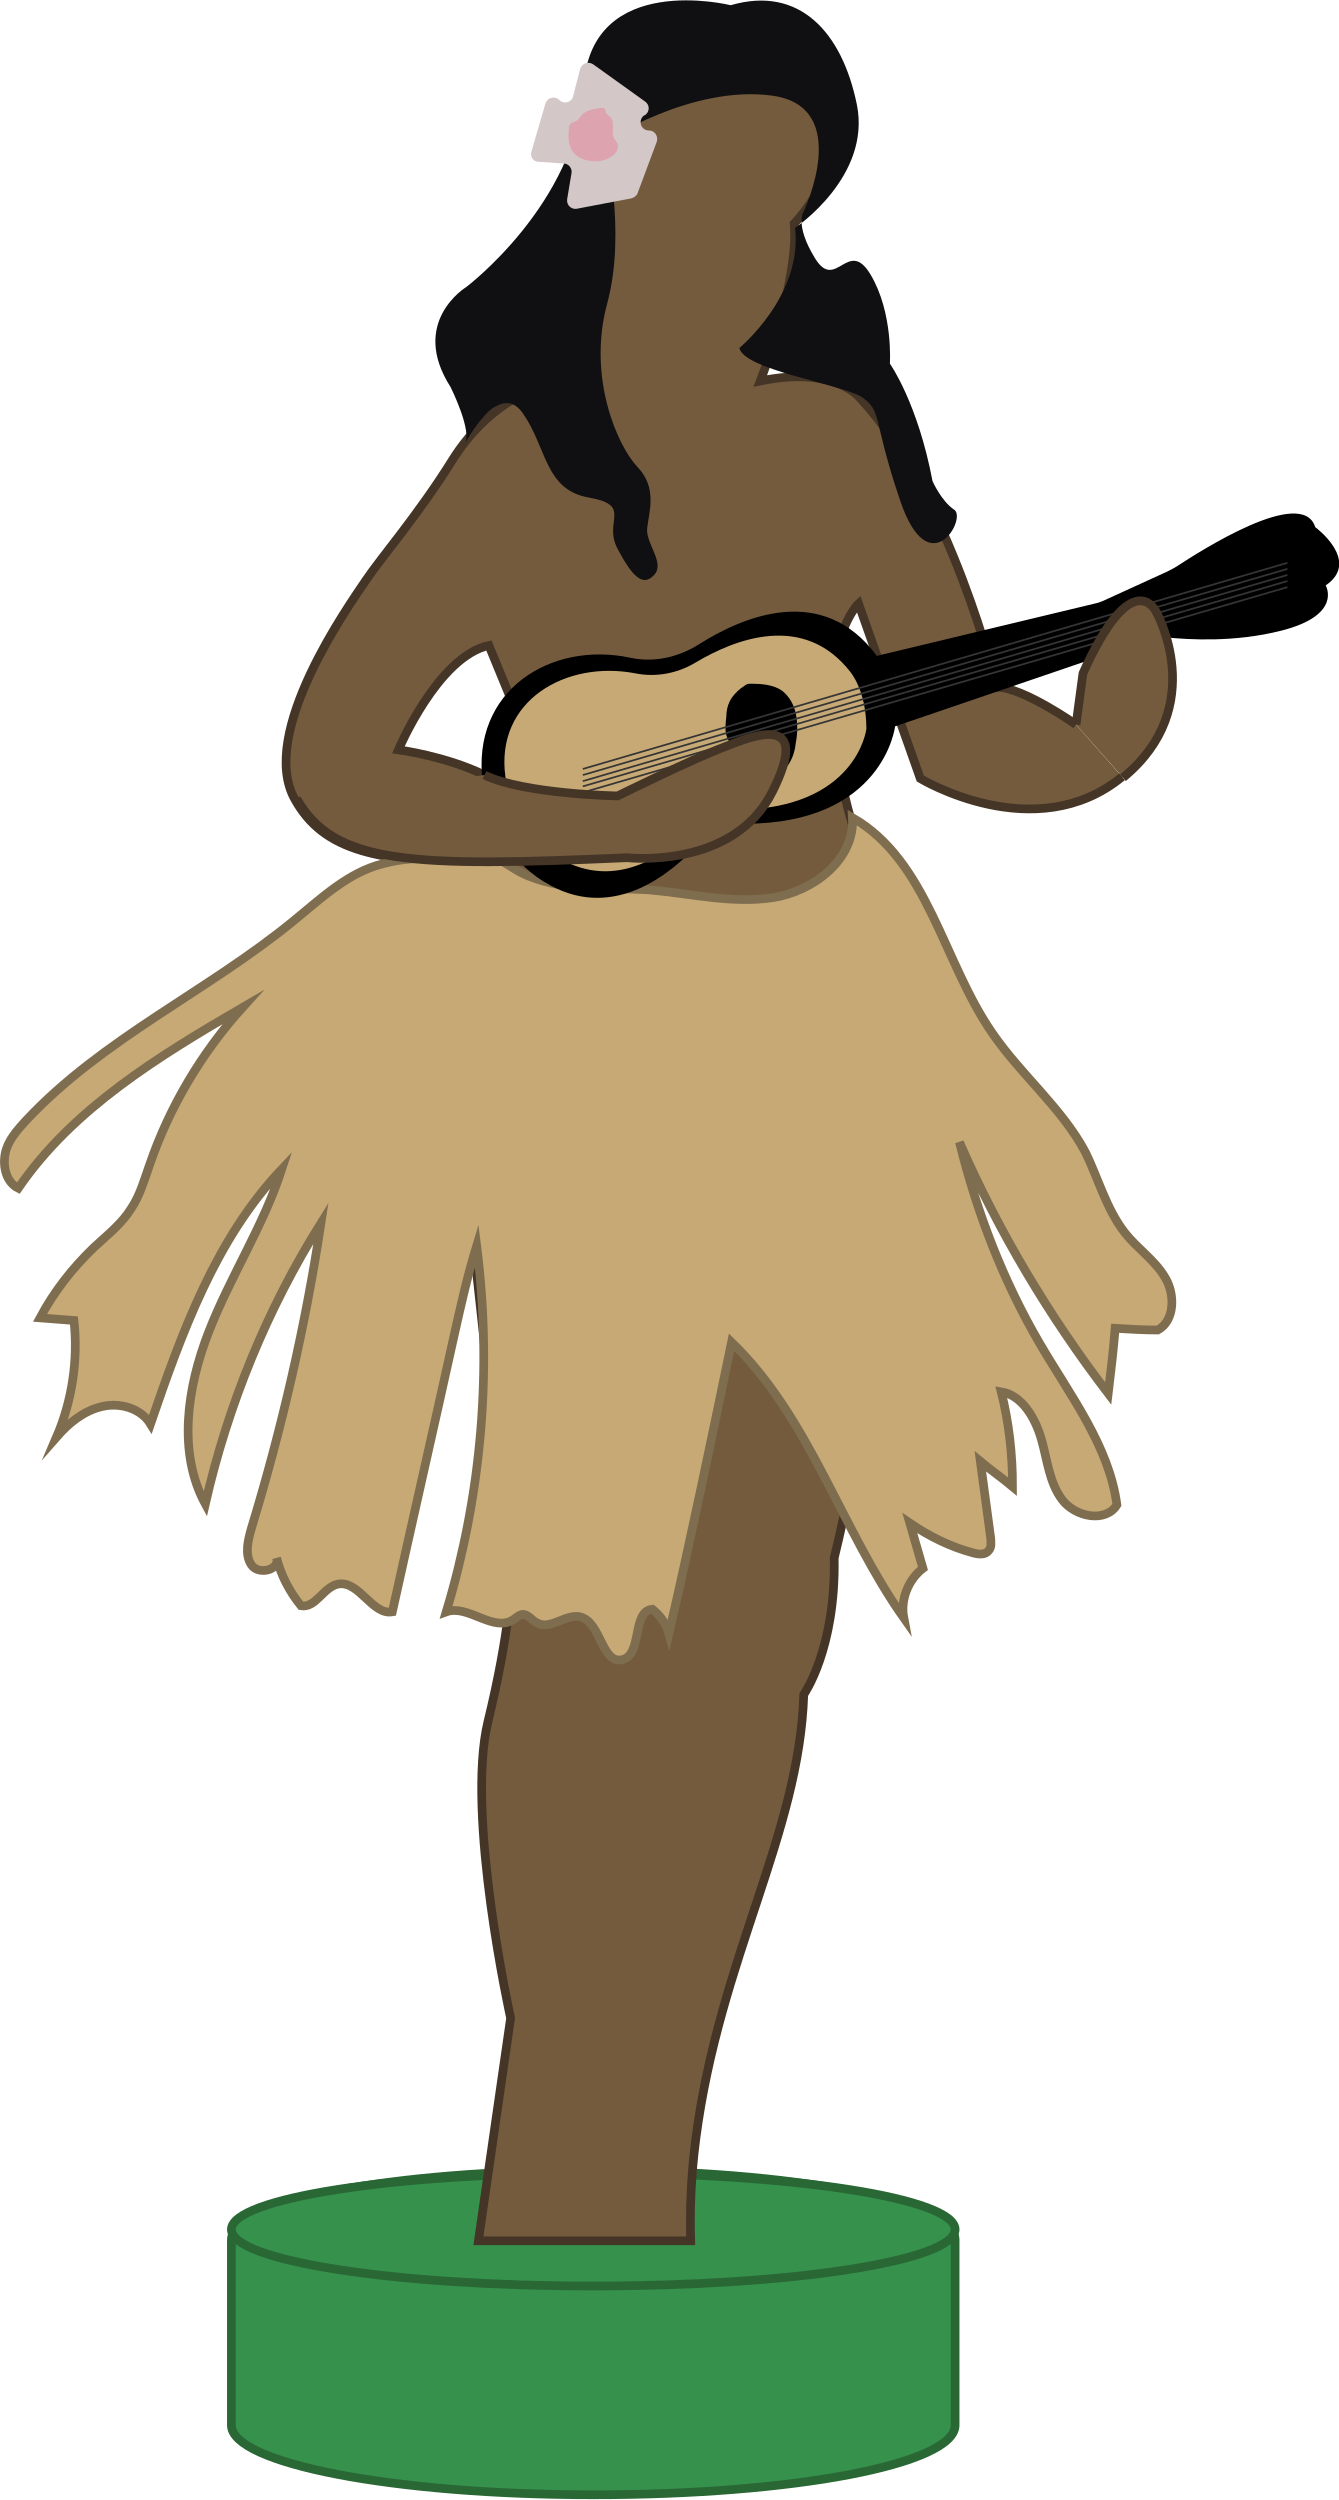
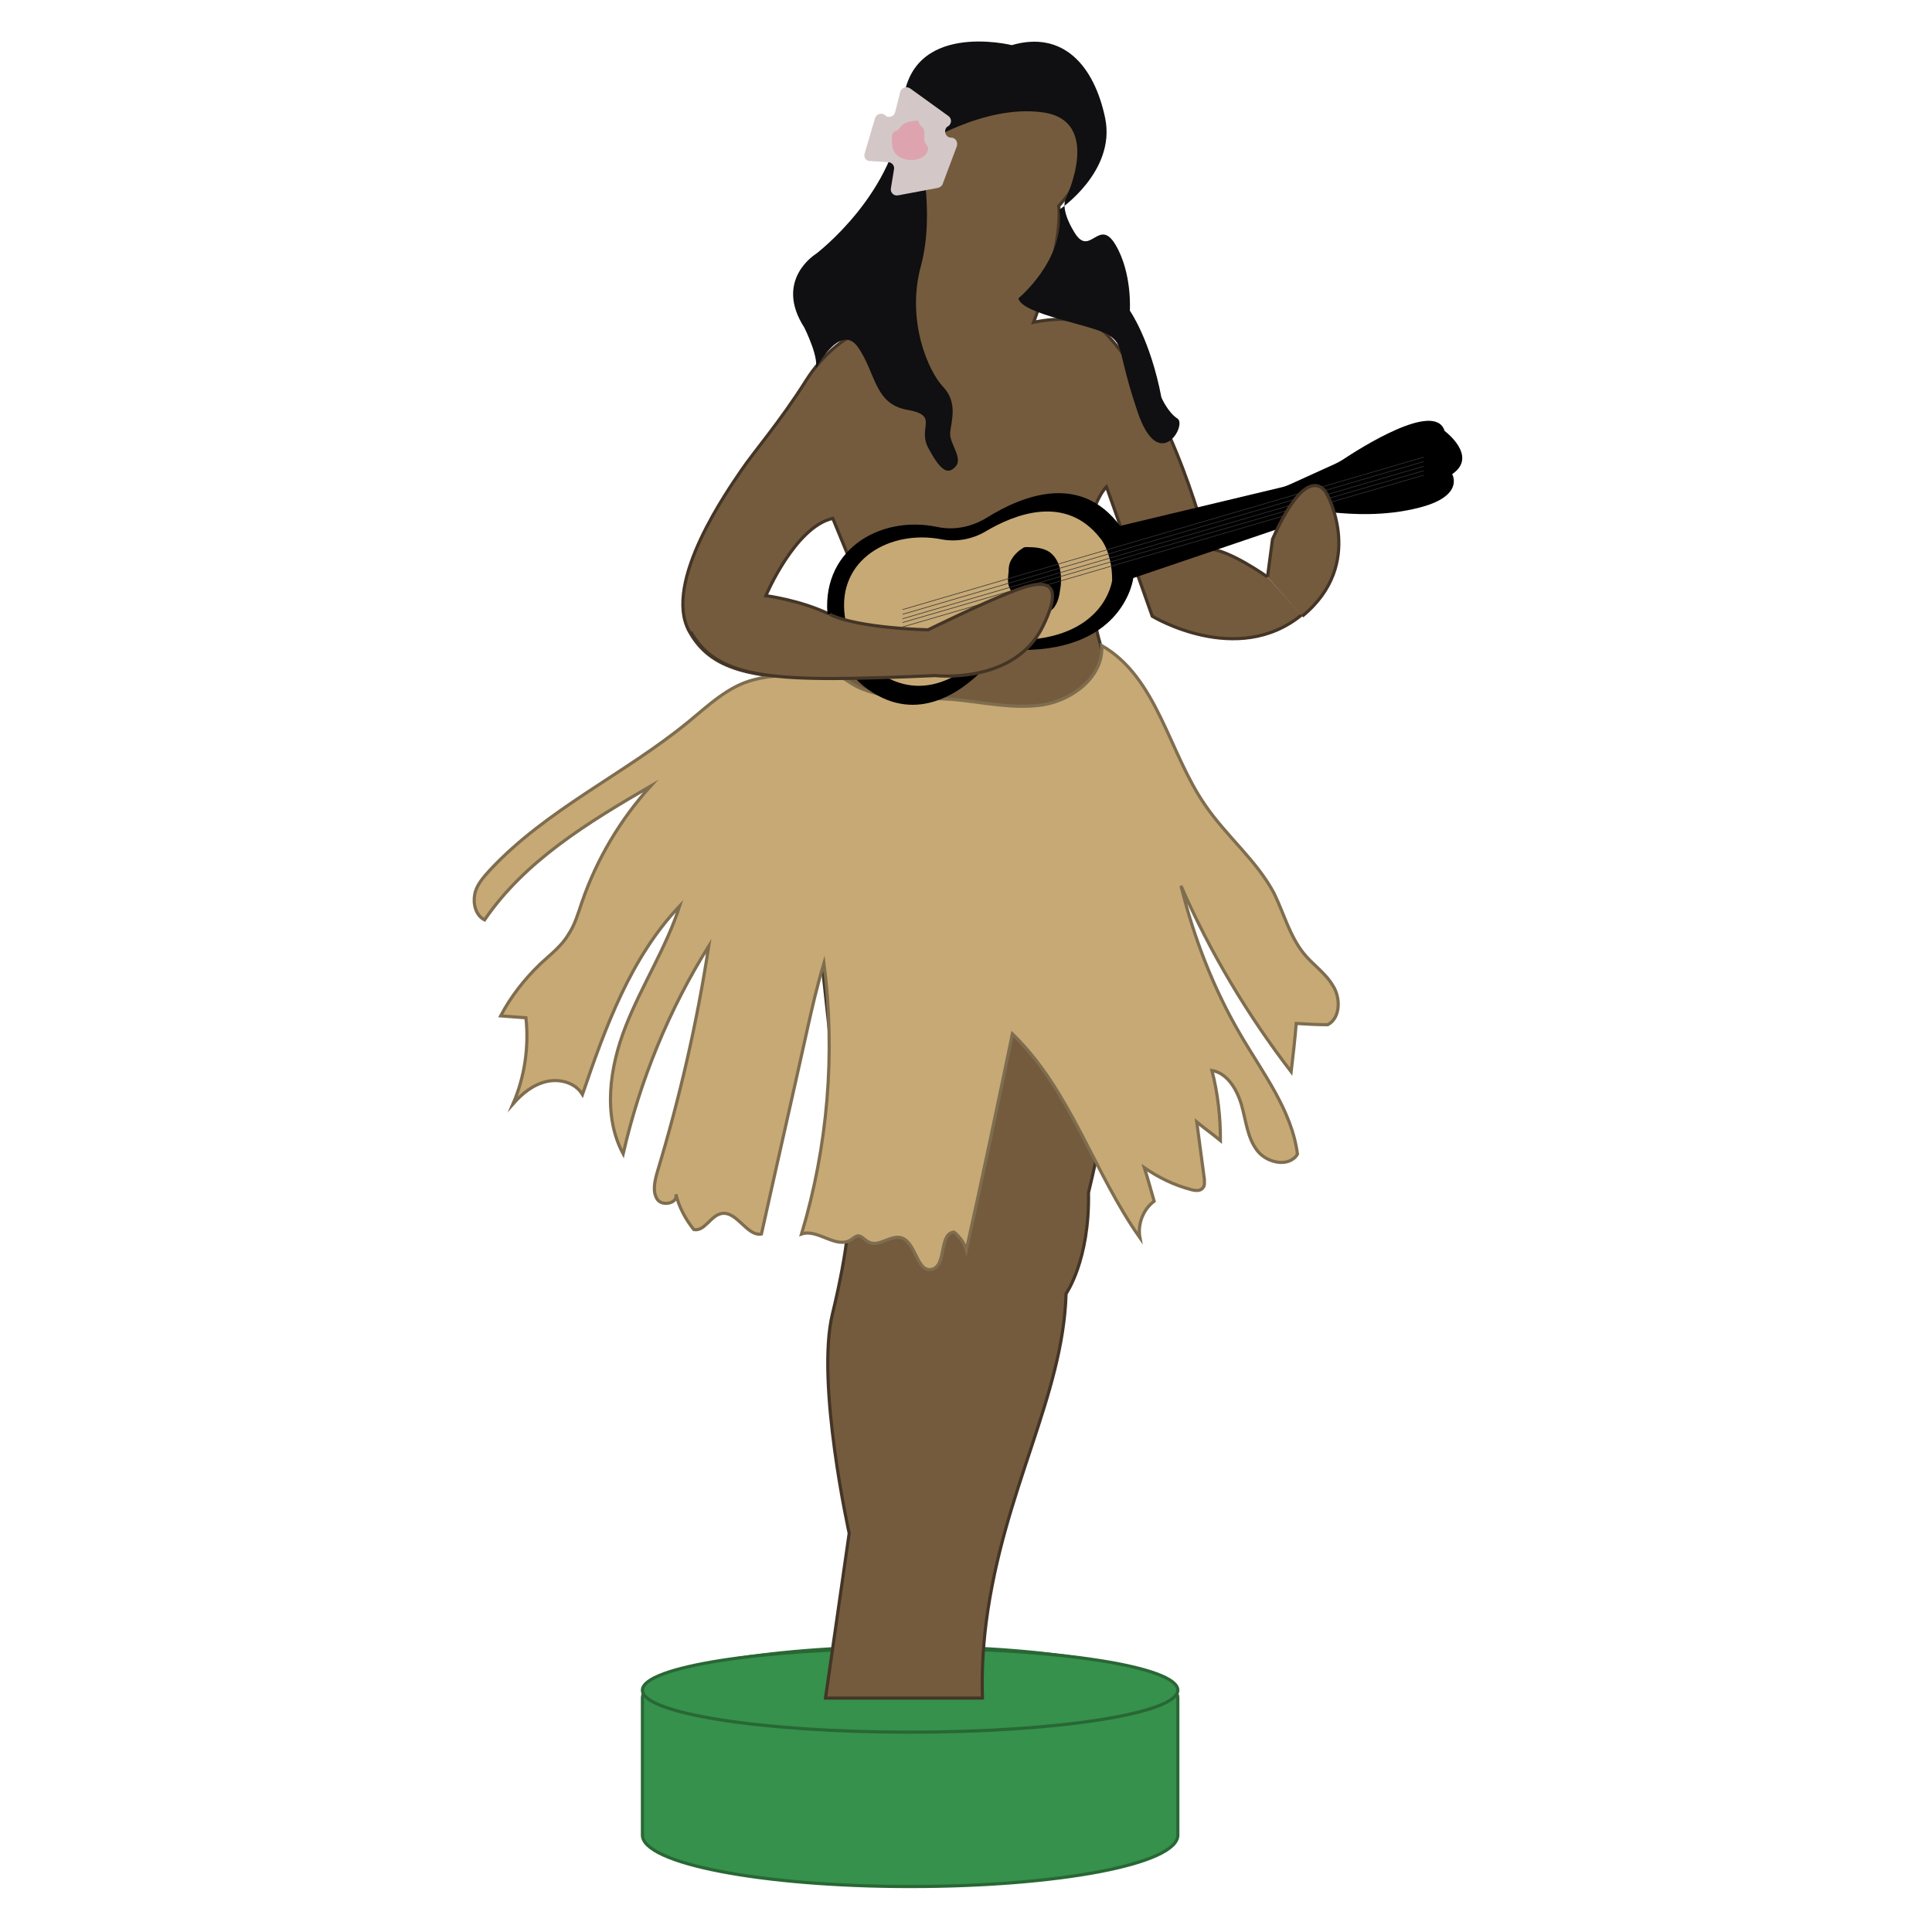
- <svg xmlns="http://www.w3.org/2000/svg" version="1.1" id="Layer_1" x="0px" y="0px" viewBox="0 0 153.9 287.4" enable-background="new 0 0 153.9 287.4" xml:space="preserve">
+ <svg xmlns="http://www.w3.org/2000/svg" version="1.1" id="Layer_1" x="0px" y="0px" viewBox="0 90 612 612" enable-background="new 0 90 612 612" xml:space="preserve">
  <g>
-     <path fill="#35914C" stroke="#296735" stroke-miterlimit="10" d="M109.8,257.5v21.3c0,4.5-18.6,8-41.6,8c-23,0-41.6-3.6-41.6-8   v-21.3c0-4.5,18.6-8,41.6-8C91.2,249.5,109.8,253.1,109.8,257.5z" />
-     <ellipse fill="#35914C" stroke="#296735" stroke-miterlimit="10" cx="68.2" cy="256.3" rx="41.6" ry="6.5" />
+     <g>
+       <path fill="#35914C" stroke="#296735" stroke-miterlimit="10" d="M373.1,627.9v43.4c0,9.2-37.9,16.3-84.8,16.3    s-84.8-7.3-84.8-16.3v-43.4c0-9.2,37.9-16.3,84.8-16.3S373.1,618.9,373.1,627.9z" />
+       <ellipse fill="#35914C" stroke="#296735" stroke-miterlimit="10" cx="288.3" cy="625.4" rx="84.8" ry="13.3" />
+     </g>
+     <path fill="#745B3E" stroke="#443526" stroke-miterlimit="10" d="M401.4,272.7c0,0-12.4-8.8-18.6-8.8c0,0-11-45.3-32-67.7   c0,0-5.7-7.7-23.4-4.1c0,0,9.2-23.4,8-36.9c0,0,12.4-12.6,8.4-25.3s-19.8-9.6-19.8-9.6s-31.6-0.6-38.1,24.5s-12,49.5-12,49.5   s-10.4,3.3-18.6,16.3c-8.2,13-16.7,22.8-20.4,28.3c-3.7,5.5-25.3,35.7-16.5,51.2c6.7,12,19.2,15.1,47.9,14.9l-12,34.2l14.7,135   c0,0,0,10.2-5.3,32c-5.3,21.8,5.3,69.5,5.3,69.5l-7.5,52.2h49.7c-0.2-6.7,0-14.7,1.2-24.1c5.5-42,24.3-71.3,25.3-104   c0,0,7.5-10.6,7.1-32c0,0,27.1-108.7,8.6-158.8c-18.6-50.1-2.9-64.8-2.9-64.8l14.5,41c0,0,26.9,16.3,47.3-0.4 M262.8,284.6   c-9.2-4.5-20.2-5.9-20.2-5.9s9.2-21.8,21.2-24.5l11.4,27.7l-2,5.5C269.1,286.8,265.5,285.8,262.8,284.6z" />
+     <path fill="#100F11" d="M322.6,184.5c0,0,14.9-12.2,13-28.1c0,0,17.9-12,14.5-28.9c-3.5-16.9-13.5-27.9-29.6-23.2   c0,0-32.8-8.2-34.5,19.2s-27.5,46.9-27.5,46.9s-13.5,8.2-3.7,23.4c0,0,5.3,10.6,3.3,13.5c0,0,8-15.5,13.7-7.3   c5.7,8.2,5.1,17.9,15.5,19.8c10.4,1.8,3.3,5.5,6.7,12c3.5,6.5,5.9,9,8.6,6.1c2.7-2.9-2-7.3-1.6-11c0.4-3.7,2.4-9.4-2.2-14.3   c-4.7-4.9-11.8-21-7.1-38.3s-0.6-37.9-0.6-37.9s20.4-13.5,39.3-10.8c19,2.7,7.3,27.1,7.3,27.1s-2.2,3.1,2.7,11   c4.9,8,7.7-5.1,13,3.9c5.3,9,4.5,20.8,4.5,20.8s6.5,9.2,10,27.5c0,0,2,4.7,5.1,6.7c3.1,2-5.9,17.7-12.6-2   c-6.7-19.8-4.1-21-9.2-24.5C345.8,192.8,323.6,189.6,322.6,184.5z" />
+     <path fill="#D3C8C7" d="M283.6,125.3l1.6-6.3c0.4-1.2,1.8-1.8,3.1-1l12.2,8.8c1,0.8,1,2.2,0,3.1l-0.4,0.2c-1.4,1.2-0.6,3.5,1.2,3.5   l0,0c1.4,0,2.2,1.4,1.8,2.7l-4.5,12c-0.2,0.6-0.8,1-1.4,1.2l-12.8,2.4c-1.2,0.2-2.4-0.8-2.2-2.2l1-6.1c0.2-1-0.6-2.2-1.8-2.2   l-5.9-0.4c-1.2,0-2-1.2-1.6-2.4l3.3-11.2c0.4-1.2,1.8-1.8,3.1-1l0.4,0.4C281.8,127.4,283.4,126.8,283.6,125.3z" />
+     <path fill="#DDA4B0" d="M285.4,130c1.2-1.4,3.1-1.6,4.9-1.8c0.2,0,0.4,0,0.6,0.2s0.2,0.6,0.4,1s0.6,0.6,0.8,0.8   c1.4,1.2,0.2,3.5,1,5.1c0.2,0.4,0.6,0.8,0.8,1.2c0.4,1-0.4,2.4-1.4,3.1c-2,1.4-4.9,1.4-7.1,0.4c-0.6-0.2-1-0.6-1.4-1   c-1.6-1.4-1.6-3.9-1.4-6.1c0-0.4,0.2-0.6,0.4-1c0.4-0.4,1.2-0.4,1.6-0.8C285,130.6,285.2,130.2,285.4,130z" />
+     <path fill="#C7A975" stroke="#7F6D4F" stroke-miterlimit="10" d="M320.7,417.5c18.3,17.7,25.7,43.8,40.4,64.6   c-0.8-4.3,1-9,4.5-11.6c-1-3.5-2-7.1-3.1-10.6c4.5,3.1,9.4,5.5,14.7,6.9c1.4,0.4,3.1,0.6,3.9-0.6c0.6-0.8,0.4-1.6,0.4-2.7   c-0.8-6.1-1.6-12-2.4-18.1c2.4,2,5.1,3.9,7.5,5.9c0-7.5-0.8-14.9-2.7-22.2c4.9,0.8,8,6.1,9.4,11c1.4,4.9,1.8,10.2,4.9,14.3   s10.2,5.5,12.8,1.2c-1.8-13.9-11-25.7-18.1-37.9c-8.6-14.7-14.7-30.6-18.8-47.1c9.2,21,21,40.8,34.9,58.9   c0.6-5.1,1.2-10.2,1.6-15.3c3.3,0.2,6.7,0.4,10,0.4c4.1-2.2,4.1-8.6,1.6-12.4c-2.4-4.1-6.5-6.7-9.4-10.4   c-4.3-5.5-6.1-12.4-9.2-18.8c-5.5-10.4-15.1-18.1-21.8-27.9c-11.6-16.7-15.1-40.4-32.8-50.6c0.6,9.8-9.2,17.3-18.8,18.8   c-9.6,1.4-19.4-1-28.9-1.8c-9.4-0.6-19,0.4-27.7-3.1c-3.3-1.2-4.1-2.2-7.1-3.9c-1.2-0.6-1.8-0.2-3.7,0c-7.5,0.2-14.7-1.6-23.9,0.8   c-8.2,2-14.5,8.2-21,13.5c-20.2,16.5-44.6,27.5-62.6,46.7c-2,2.2-4.3,4.7-4.9,7.7s0.2,6.7,3.1,8.2c12.8-18.8,33-31,52.6-42.4   c-9.6,10.6-17.1,23.2-21.8,36.9c-1.2,3.5-2.2,7.1-4.3,10.2c-2.2,3.7-5.7,6.3-8.8,9.2c-5.1,4.9-9.4,10.4-12.6,16.5   c2.7,0.2,5.3,0.4,8,0.6c1,9.2-0.4,18.8-4.1,27.3c2.9-3.3,6.3-6.1,10.6-7.1c4.3-1,9.2,0.4,11.4,4.1c7.3-21.4,15.3-43.4,30.8-59.7   c-4.3,13.3-12,25.1-17.1,38.1c-5.1,13-7.3,28.3-0.8,40.4c5.3-23.2,14.5-45.7,27.1-65.8c-3.7,24.3-9.2,48.1-16.3,71.6   c-0.8,2.9-1.6,6.1,0,8.6c1.6,2.4,6.7,1.2,5.9-1.6c1,4.1,3.1,8,5.7,11.2c3.5,0.6,5.3-4.5,8.8-5.1c4.9-0.8,8,7.3,12.6,6.5   c4.7-21.2,9.6-42.6,14.3-63.8c1.6-7.3,3.3-14.7,5.5-22c3.7,28.7,1.2,58.1-7.1,85.8c5.1-1.8,11,4.9,15.7,1.8c0.6-0.4,1.2-1,2-1.2   c1.4-0.2,2.2,1.4,3.7,2c3.1,1.6,6.9-2.4,10.2-1.4c4.7,1.4,4.9,11,9.6,10c4.9-1,2.2-11.4,7.1-11.8c1.8,1.4,3.3,3.5,3.9,5.7   C311.3,462.7,316,440.1,320.7,417.5z" />
+     <g>
+       <path d="M354.8,256.6l51-12.2c1-0.2,2-0.6,2.9-1l14.3-6.5c0.8-0.4,1.6-0.8,2.2-1.2c5.3-3.5,29.4-19,32.4-9.2c0,0,10.8,8,2.4,13.7    c0,0,4.1,6.9-10.4,10.6c-11.2,2.9-22,2-26.5,1.6c-1.4-0.2-2.9,0-4.3,0.4L359,273.1c0,0-2.7,22.8-35.3,22.8c-4.1,0-8,1.6-10.8,4.7    c-6.3,6.9-19.6,17.9-34.7,9.8c-9-4.7-14.5-14.1-15.9-24.1c-2.9-21.8,16.1-33.2,34.5-29.4c5.5,1.2,11.2,0,16.1-3.1    C323.6,247.2,342.1,239.5,354.8,256.6z" />
+       <path fill="#C7A975" d="M352.3,273.8c0,0-2.2,19-31,19c-3.7,0-6.9,1.4-9.4,3.9c-5.5,5.7-17.1,14.9-30.4,8.2    c-8-3.9-12.8-11.6-13.9-19.8c-2.4-17.9,14.3-27.3,30.4-24.3c4.9,1,10,0,14.1-2.4c9.2-5.5,25.5-12,36.5,2.2    C348.4,260.3,352.3,264.6,352.3,273.8z" />
+       <path d="M329.5,284.4c1.8,0.2,3.7-0.8,4.7-2.4c1-1.6,1.4-3.3,1.6-5.1c0.4-2,0.4-4.3,0-6.5c-0.4-2-1.4-4.1-3.3-5.5    c-2-1.4-4.9-1.6-7.3-1.6c-0.4,0-0.6,0-1,0.2c-0.4,0.2-0.8,0.6-1.2,0.8c-1,0.8-2,1.8-2.7,3.1s-0.8,2.4-0.8,3.7    c-0.2,1.6-0.4,3.5,0.2,4.9c0.4,1,1,1.8,1.8,2.7c1.4,1.6,3.3,3.1,5.1,4.3C327.4,283.7,328.5,284.4,329.5,284.4z" />
+       <line fill="none" stroke="#353535" stroke-width="0.2" stroke-miterlimit="10" x1="285.9" y1="283.1" x2="451" y2="234.8" />
+       <line fill="none" stroke="#353535" stroke-width="0.2" stroke-miterlimit="10" x1="285.9" y1="284.6" x2="451" y2="236.2" />
+       <line fill="none" stroke="#353535" stroke-width="0.2" stroke-miterlimit="10" x1="285.9" y1="286" x2="451" y2="237.7" />
+       <line fill="none" stroke="#353535" stroke-width="0.2" stroke-miterlimit="10" x1="285.9" y1="287.2" x2="451" y2="239.1" />
+       <line fill="none" stroke="#353535" stroke-width="0.2" stroke-miterlimit="10" x1="285.9" y1="288.6" x2="451" y2="240.5" />
+     </g>
+     <path fill="#745B3E" stroke="#443526" stroke-miterlimit="10" d="M412.5,285.2c20.4-16.7,7.7-38.9,7.7-38.9s-5.5-11.4-17.1,14.5   l-1.6,12" />
+     <path fill="#745B3E" stroke="#443526" stroke-miterlimit="10" d="M218.8,290.1c8.8,15.5,26.9,16.1,77.5,13.9c0,0,24.9,2.9,34-15.5   s-3.9-13.5-11.4-10.4c-7.5,2.9-24.9,11.4-24.9,11.4s-22-0.4-31.2-4.9" />
  </g>
-   <path fill="#745B3E" stroke="#443526" stroke-miterlimit="10" d="M123.7,83.3c0,0-6.1-4.3-9.1-4.3c0,0-5.4-22.2-15.7-33.2  c0,0-2.8-3.8-11.5-2c0,0,4.5-11.5,3.9-18.1c0,0,6.1-6.2,4.1-12.4c-2-6.2-9.7-4.7-9.7-4.7s-15.5-0.3-18.7,12  c-3.2,12.3-5.9,24.3-5.9,24.3s-5.1,1.6-9.1,8c-4,6.4-8.2,11.2-10,13.9c-1.8,2.7-12.4,17.5-8.1,25.1c3.3,5.9,9.4,7.4,23.5,7.3  L51.5,116l7.2,66.2c0,0,0,5-2.6,15.7c-2.6,10.7,2.6,34.1,2.6,34.1l-3.7,25.6l24.4,0c-0.1-3.3,0-7.2,0.6-11.8  c2.7-20.6,11.9-35,12.4-51c0,0,3.7-5.2,3.5-15.7c0,0,13.3-53.3,4.2-77.9c-9.1-24.6-1.4-31.8-1.4-31.8l7.1,20.1c0,0,13.2,8,23.2-0.2   M55.7,89.1c-4.5-2.2-9.9-2.9-9.9-2.9s4.5-10.7,10.4-12l5.6,13.6l-1,2.7C58.8,90.2,57,89.7,55.7,89.1z" />
-   <path fill="#100F11" d="M85,40c0,0,7.3-6,6.4-13.8c0,0,8.8-5.9,7.1-14.2S91.9-1.7,84,0.6c0,0-16.1-4-16.9,9.4S53.6,33,53.6,33  S47,37,51.8,44.5c0,0,2.6,5.2,1.6,6.6c0,0,3.9-7.6,6.7-3.6s2.5,8.8,7.6,9.7c5.1,0.9,1.6,2.7,3.3,5.9c1.7,3.2,2.9,4.4,4.2,3  s-1-3.6-0.8-5.4c0.2-1.8,1.2-4.6-1.1-7c-2.3-2.4-5.8-10.3-3.5-18.8c2.3-8.5-0.3-18.6-0.3-18.6s10-6.6,19.3-5.3s3.6,13.3,3.6,13.3  s-1.1,1.5,1.3,5.4s3.8-2.5,6.4,1.9c2.6,4.4,2.2,10.2,2.2,10.2s3.2,4.5,4.9,13.5c0,0,1,2.3,2.5,3.3s-2.9,8.7-6.2-1s-2-10.3-4.5-12  C96.4,44.1,85.5,42.5,85,40z" />
-   <path fill="#D3C8C7" d="M65.9,11l0.8-3.1c0.2-0.6,0.9-0.9,1.5-0.5l6,4.3c0.5,0.4,0.5,1.1,0,1.5L74,13.3c-0.7,0.6-0.3,1.7,0.6,1.7h0  c0.7,0,1.1,0.7,0.9,1.3l-2.2,5.9c-0.1,0.3-0.4,0.5-0.7,0.6L66.3,24c-0.6,0.1-1.2-0.4-1.1-1.1l0.5-3c0.1-0.5-0.3-1.1-0.9-1.1  l-2.9-0.2c-0.6,0-1-0.6-0.8-1.2l1.6-5.5c0.2-0.6,0.9-0.9,1.5-0.5l0.2,0.2C65,12,65.8,11.7,65.9,11z" />
-   <path fill="#DDA4B0" d="M66.8,13.3c0.6-0.7,1.5-0.8,2.4-0.9c0.1,0,0.2,0,0.3,0.1c0.1,0.1,0.1,0.3,0.2,0.5c0.1,0.2,0.3,0.3,0.4,0.4  c0.7,0.6,0.1,1.7,0.5,2.5c0.1,0.2,0.3,0.4,0.4,0.6c0.2,0.5-0.2,1.2-0.7,1.5c-1,0.7-2.4,0.7-3.5,0.2c-0.3-0.1-0.5-0.3-0.7-0.5  c-0.8-0.7-0.8-1.9-0.7-3c0-0.2,0.1-0.3,0.2-0.5c0.2-0.2,0.6-0.2,0.8-0.4C66.6,13.6,66.7,13.4,66.8,13.3z" />
-   <path fill="#C7A975" stroke="#7F6D4F" stroke-miterlimit="10" d="M84.1,154.3c9,8.7,12.6,21.5,19.8,31.7c-0.4-2.1,0.5-4.4,2.2-5.7  c-0.5-1.7-1-3.5-1.5-5.2c2.2,1.5,4.6,2.7,7.2,3.4c0.7,0.2,1.5,0.3,1.9-0.3c0.3-0.4,0.2-0.8,0.2-1.3c-0.4-3-0.8-5.9-1.2-8.9  c1.2,1,2.5,1.9,3.7,2.9c0-3.7-0.4-7.3-1.3-10.9c2.4,0.4,3.9,3,4.6,5.4c0.7,2.4,0.9,5,2.4,7s5,2.7,6.3,0.6  c-0.9-6.8-5.4-12.6-8.9-18.6c-4.2-7.2-7.2-15-9.2-23.1c4.5,10.3,10.3,20,17.1,28.9c0.3-2.5,0.6-5,0.8-7.5c1.6,0.1,3.3,0.2,4.9,0.2  c2-1.1,2-4.2,0.8-6.1c-1.2-2-3.2-3.3-4.6-5.1c-2.1-2.7-3-6.1-4.5-9.2c-2.7-5.1-7.4-8.9-10.7-13.7c-5.7-8.2-7.4-19.8-16.1-24.8  c0.3,4.8-4.5,8.5-9.2,9.2s-9.5-0.5-14.2-0.9c-4.6-0.3-9.3,0.2-13.6-1.5c-1.6-0.6-2-1.1-3.5-1.9c-0.6-0.3-0.9-0.1-1.8,0  C52,99,48.5,98.1,44,99.3c-4,1-7.1,4-10.3,6.6C23.8,114,11.8,119.4,3,128.8c-1,1.1-2.1,2.3-2.4,3.8s0.1,3.3,1.5,4  c6.3-9.2,16.2-15.2,25.8-20.8c-4.7,5.2-8.4,11.4-10.7,18.1c-0.6,1.7-1.1,3.5-2.1,5c-1.1,1.8-2.8,3.1-4.3,4.5  c-2.5,2.4-4.6,5.1-6.2,8.1c1.3,0.1,2.6,0.2,3.9,0.3c0.5,4.5-0.2,9.2-2,13.4c1.4-1.6,3.1-3,5.2-3.5c2.1-0.5,4.5,0.2,5.6,2  c3.6-10.5,7.5-21.3,15.1-29.3c-2.1,6.5-5.9,12.3-8.4,18.7c-2.5,6.4-3.6,13.9-0.4,19.8c2.6-11.4,7.1-22.4,13.3-32.3  c-1.8,11.9-4.5,23.6-8,35.1c-0.4,1.4-0.8,3,0,4.2c0.8,1.2,3.3,0.6,2.9-0.8c0.5,2,1.5,3.9,2.8,5.5c1.7,0.3,2.6-2.2,4.3-2.5  c2.4-0.4,3.9,3.6,6.2,3.2c2.3-10.4,4.7-20.9,7-31.3c0.8-3.6,1.6-7.2,2.7-10.8c1.8,14.1,0.6,28.5-3.5,42.1c2.5-0.9,5.4,2.4,7.7,0.9  c0.3-0.2,0.6-0.5,1-0.6c0.7-0.1,1.1,0.7,1.8,1c1.5,0.8,3.4-1.2,5-0.7c2.3,0.7,2.4,5.4,4.7,4.9c2.4-0.5,1.1-5.6,3.5-5.8  c0.9,0.7,1.6,1.7,1.9,2.8C79.5,176.5,81.8,165.4,84.1,154.3z" />
-   <g>
-     <path d="M100.8,75.4l25-6c0.5-0.1,1-0.3,1.4-0.5l7-3.2c0.4-0.2,0.8-0.4,1.1-0.6c2.6-1.7,14.4-9.3,15.9-4.5c0,0,5.3,3.9,1.2,6.7   c0,0,2,3.4-5.1,5.2c-5.5,1.4-10.8,1-13,0.8c-0.7-0.1-1.4,0-2.1,0.2l-29.3,10c0,0-1.3,11.2-17.3,11.2c-2,0-3.9,0.8-5.3,2.3   c-3.1,3.4-9.6,8.8-17,4.8c-4.4-2.3-7.1-6.9-7.8-11.8c-1.4-10.7,7.9-16.3,16.9-14.4c2.7,0.6,5.5,0,7.9-1.5   C85.5,70.8,94.6,67,100.8,75.4z" />
-     <path fill="#C7A975" d="M99.6,83.8c0,0-1.1,9.3-15.2,9.3c-1.8,0-3.4,0.7-4.6,1.9c-2.7,2.8-8.4,7.3-14.9,4c-3.9-1.9-6.3-5.7-6.8-9.7   c-1.2-8.8,7-13.4,14.9-11.9c2.4,0.5,4.9,0,6.9-1.2c4.5-2.7,12.5-5.9,17.9,1.1C97.7,77.2,99.6,79.3,99.6,83.8z" />
-     <path d="M88.4,89c0.9,0.1,1.8-0.4,2.3-1.2s0.7-1.6,0.8-2.5c0.2-1,0.2-2.1,0-3.2c-0.2-1-0.7-2-1.6-2.7c-1-0.7-2.4-0.8-3.6-0.8   c-0.2,0-0.3,0-0.5,0.1c-0.2,0.1-0.4,0.3-0.6,0.4c-0.5,0.4-1,0.9-1.3,1.5c-0.3,0.6-0.4,1.2-0.4,1.8c-0.1,0.8-0.2,1.7,0.1,2.4   c0.2,0.5,0.5,0.9,0.9,1.3c0.7,0.8,1.6,1.5,2.5,2.1C87.4,88.7,87.9,89,88.4,89z" />
-     <line fill="none" stroke="#353535" stroke-width="0.2" stroke-miterlimit="10" x1="67" y1="88.4" x2="148" y2="64.7" />
-     <line fill="none" stroke="#353535" stroke-width="0.2" stroke-miterlimit="10" x1="67" y1="89.1" x2="148" y2="65.4" />
-     <line fill="none" stroke="#353535" stroke-width="0.2" stroke-miterlimit="10" x1="67" y1="89.8" x2="148" y2="66.1" />
-     <line fill="none" stroke="#353535" stroke-width="0.2" stroke-miterlimit="10" x1="67" y1="90.4" x2="148" y2="66.8" />
-     <line fill="none" stroke="#353535" stroke-width="0.2" stroke-miterlimit="10" x1="67" y1="91.1" x2="148" y2="67.5" />
-   </g>
-   <path fill="#745B3E" stroke="#443526" stroke-miterlimit="10" d="M129.1,89.4c10-8.2,3.8-19.1,3.8-19.1s-2.7-5.6-8.4,7.1l-0.8,5.9" />
-   <path fill="#745B3E" stroke="#443526" stroke-miterlimit="10" d="M34.1,91.8c4.3,7.6,13.2,7.9,38,6.8c0,0,12.2,1.4,16.7-7.6  s-1.9-6.6-5.6-5.1C79.5,87.3,71,91.5,71,91.5s-10.8-0.2-15.3-2.4" />
</svg>
